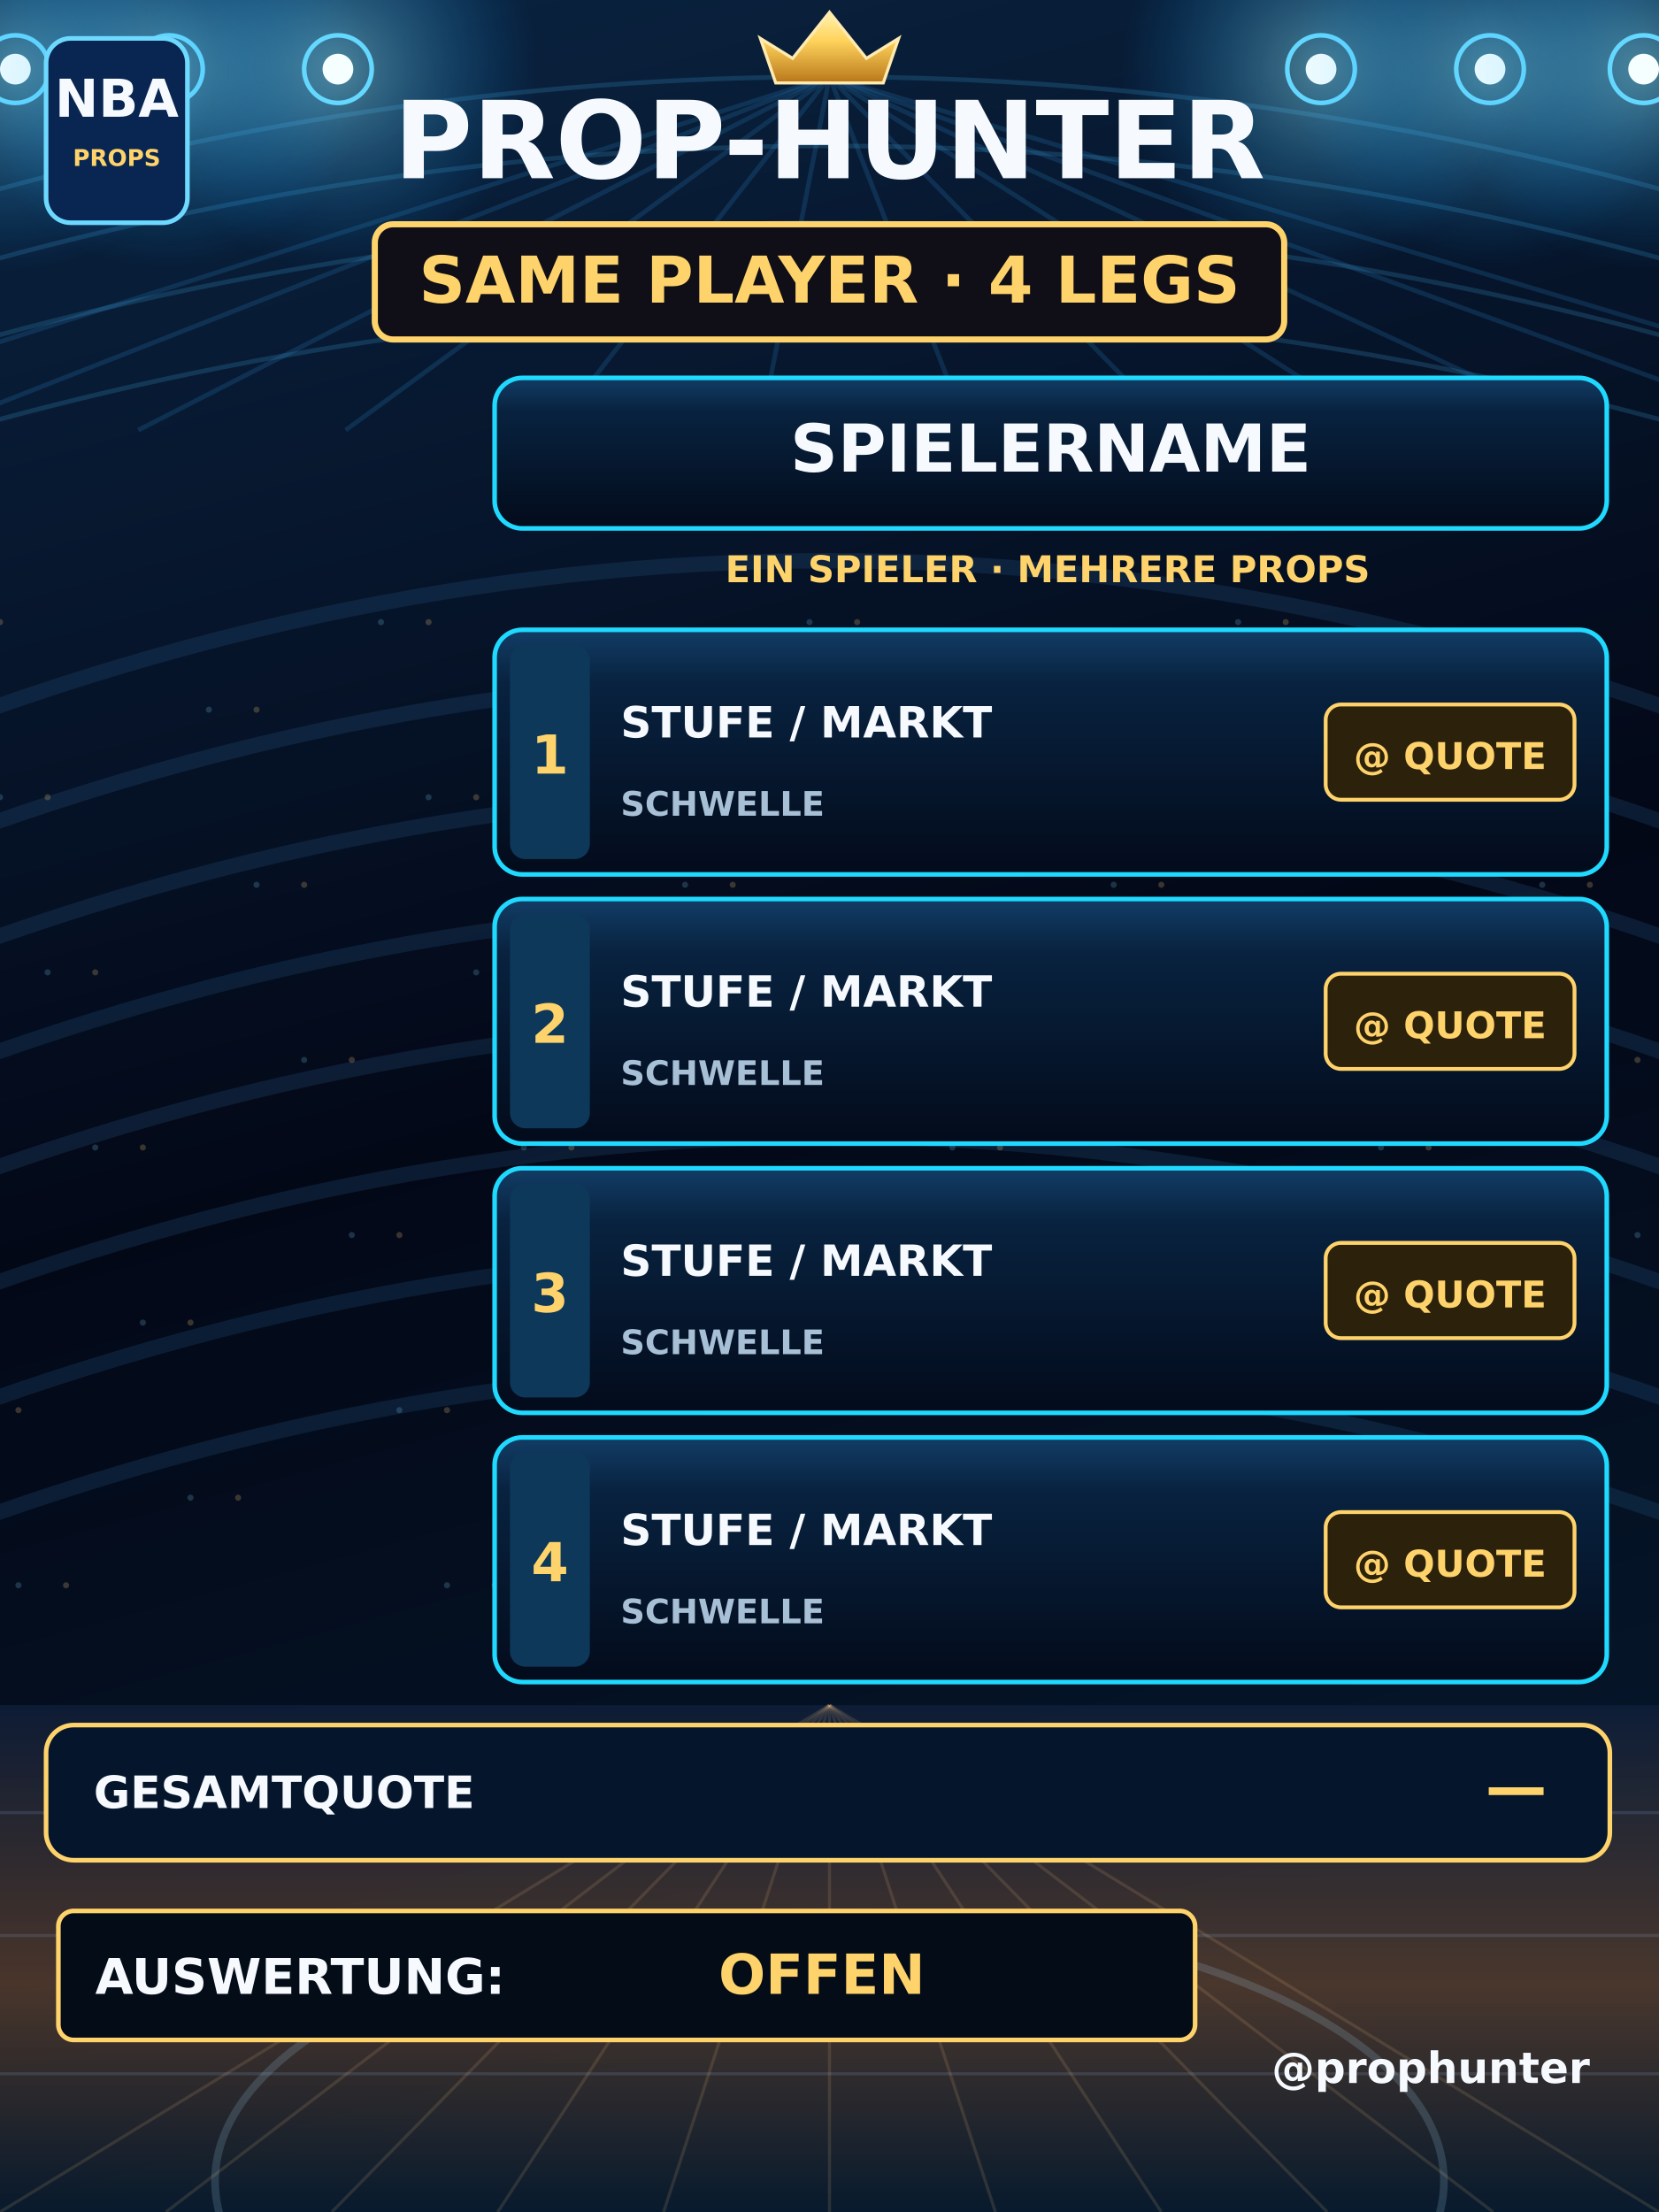
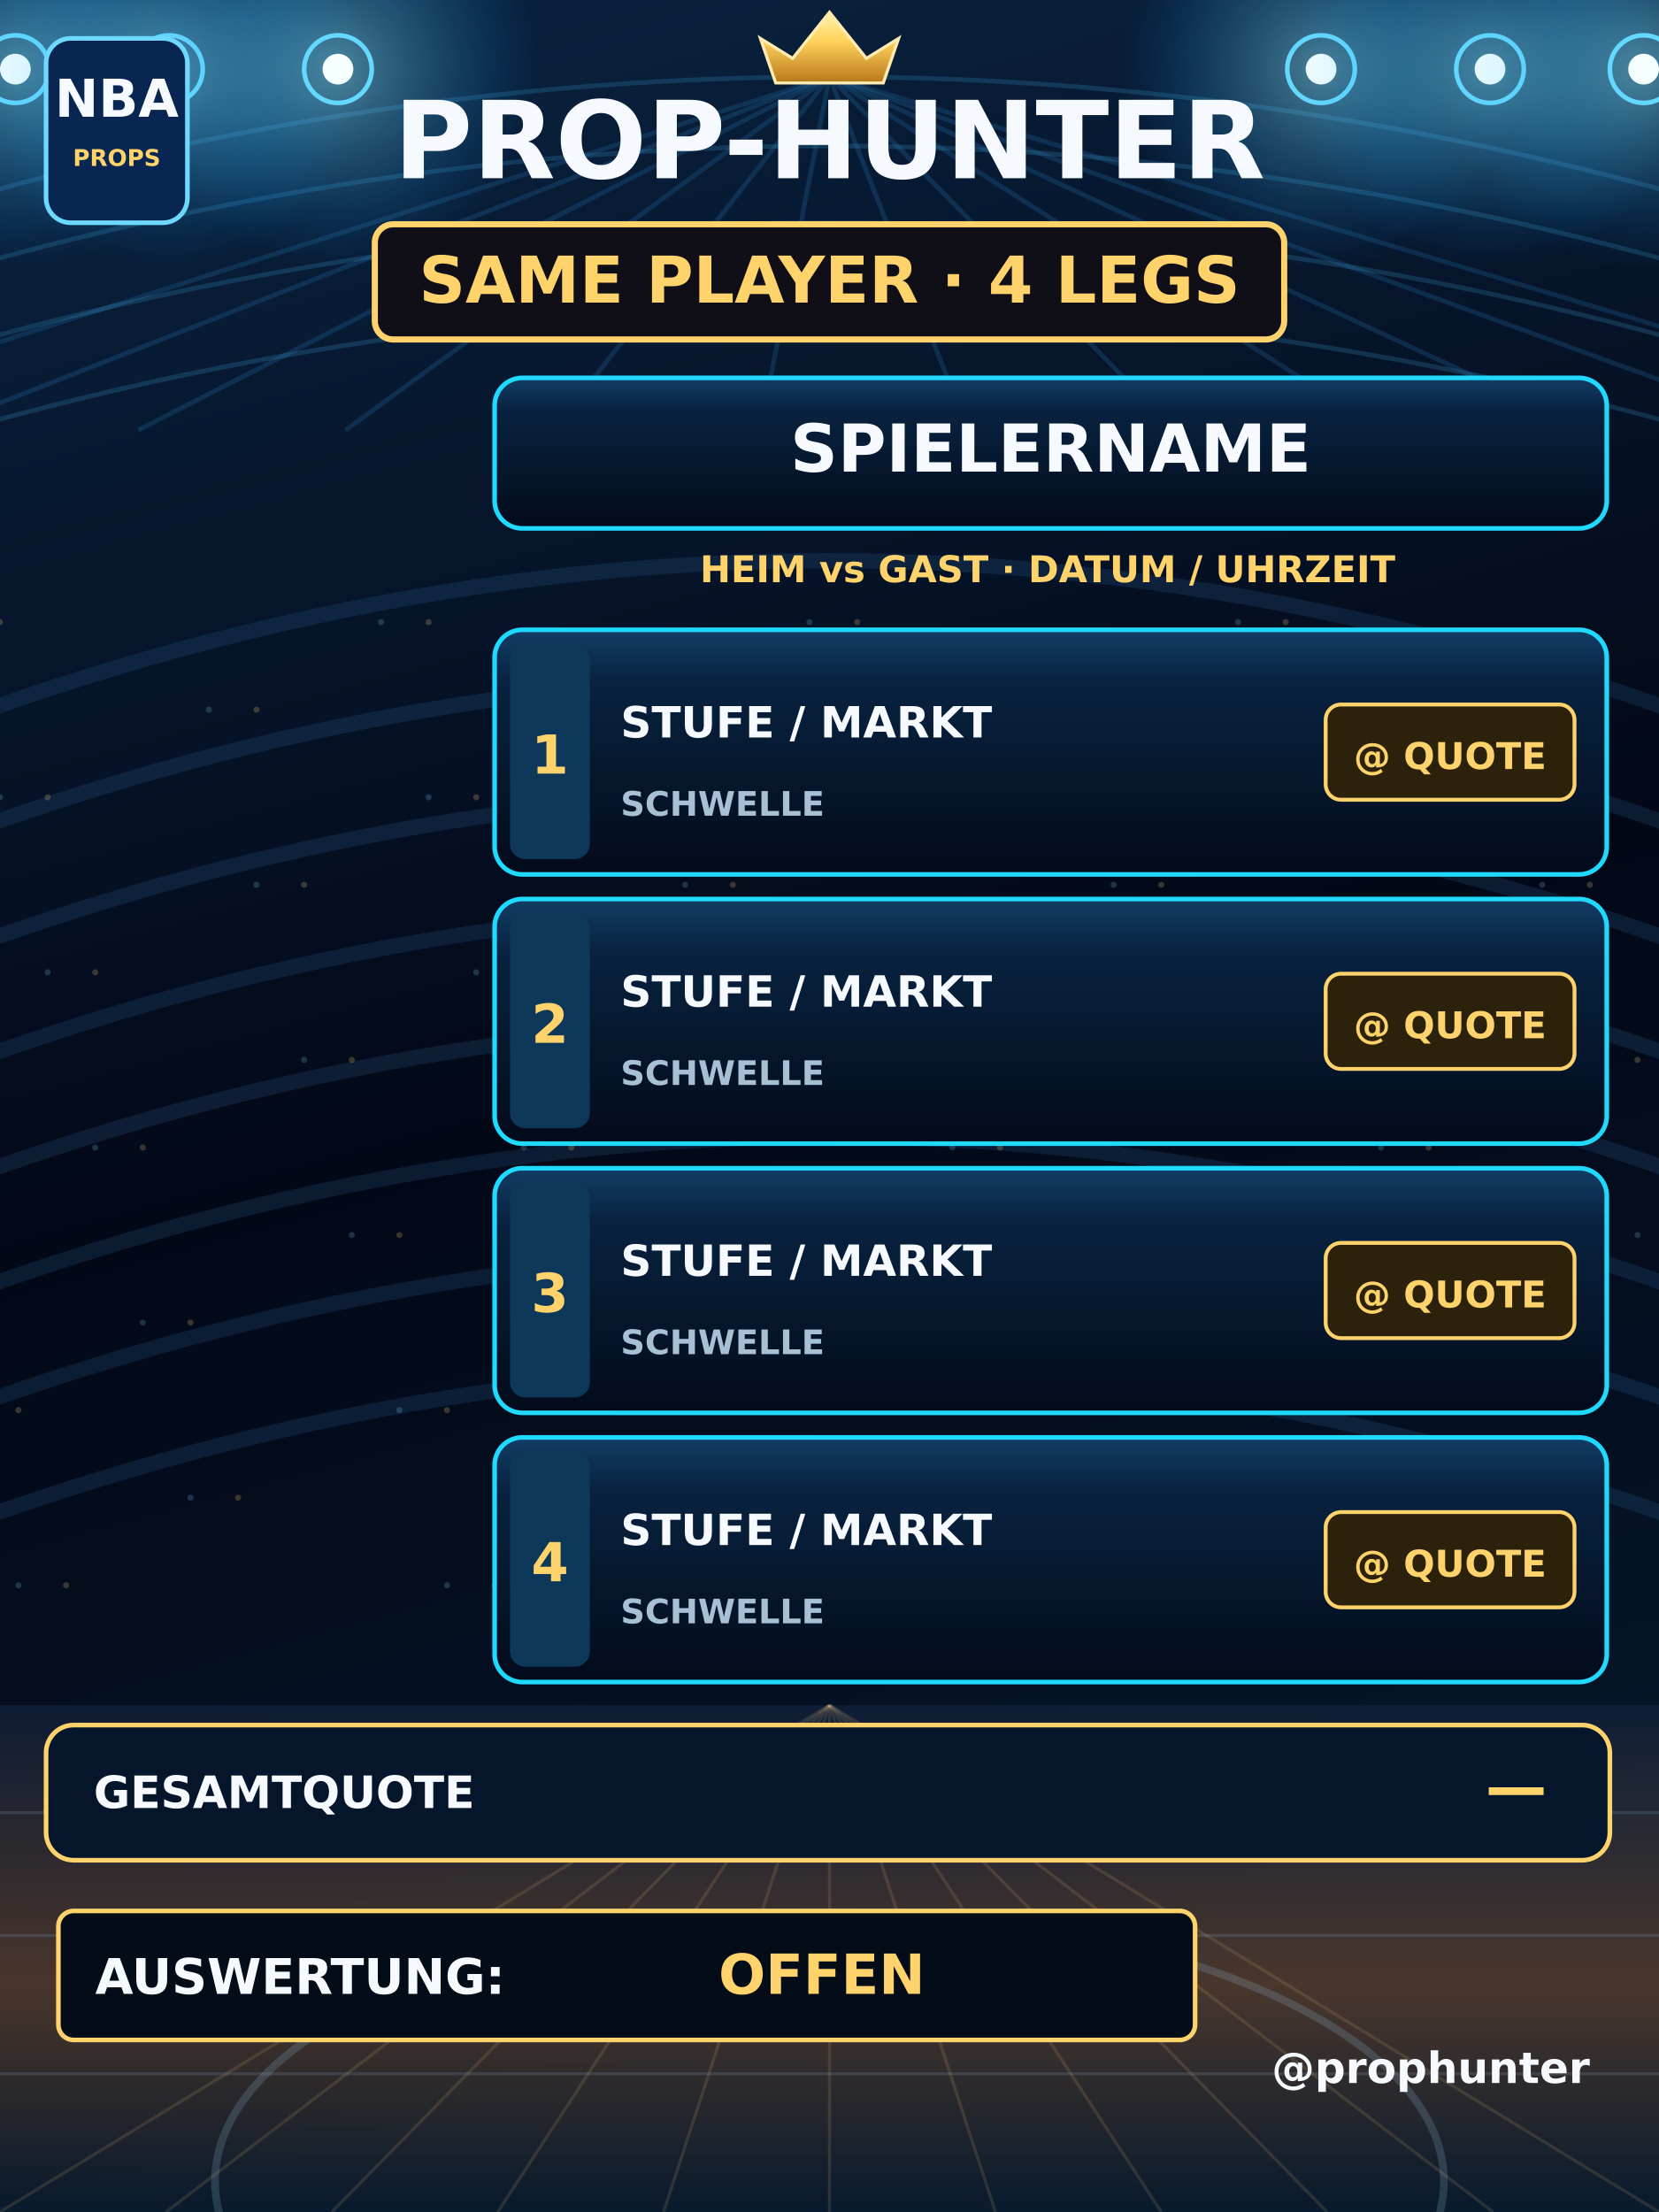
<svg xmlns="http://www.w3.org/2000/svg" width="1080" height="1440" viewBox="0 0 1080 1440">
  <defs>
    <linearGradient id="arena" x2=".2" y2="1">
      <stop stop-color="#0A2442" />
      <stop offset=".55" stop-color="#030817" />
      <stop offset="1" stop-color="#05172B" />
    </linearGradient>
    <linearGradient id="blue" x2="0" y2="1">
      <stop stop-color="#123D66" />
      <stop offset=".22" stop-color="#08223F" />
      <stop offset="1" stop-color="#030B1B" />
    </linearGradient>
    <linearGradient id="gold" x2="0" y2="1">
      <stop stop-color="#FFF3AE" />
      <stop offset=".4" stop-color="#FFD35C" />
      <stop offset="1" stop-color="#B8771A" />
    </linearGradient>
    <linearGradient id="court" x2="0" y2="1">
      <stop stop-color="#11213D" />
      <stop offset=".55" stop-color="#67442D" />
      <stop offset="1" stop-color="#091B2D" />
    </linearGradient>
    <radialGradient id="spot">
      <stop stop-color="#9AF2FF" stop-opacity=".46" />
      <stop offset="1" stop-color="#009AFF" stop-opacity="0" />
    </radialGradient>
  </defs>
  <g id="layer-arena-background">
    <rect x="0" y="0" width="1080" height="1440" rx="0" fill="url(#arena)" stroke="none" stroke-width="0" />
    <path d="M 540 50 L -180 280" stroke="#2476B1" stroke-opacity=".25" stroke-width="3" />
    <path d="M 540 50 L -45 280" stroke="#2476B1" stroke-opacity=".25" stroke-width="3" />
    <path d="M 540 50 L 90 280" stroke="#2476B1" stroke-opacity=".25" stroke-width="3" />
    <path d="M 540 50 L 225 280" stroke="#2476B1" stroke-opacity=".25" stroke-width="3" />
    <path d="M 540 50 L 360 280" stroke="#2476B1" stroke-opacity=".25" stroke-width="3" />
    <path d="M 540 50 L 495 280" stroke="#2476B1" stroke-opacity=".25" stroke-width="3" />
    <path d="M 540 50 L 630 280" stroke="#2476B1" stroke-opacity=".25" stroke-width="3" />
    <path d="M 540 50 L 765 280" stroke="#2476B1" stroke-opacity=".25" stroke-width="3" />
    <path d="M 540 50 L 900 280" stroke="#2476B1" stroke-opacity=".25" stroke-width="3" />
    <path d="M 540 50 L 1035 280" stroke="#2476B1" stroke-opacity=".25" stroke-width="3" />
    <path d="M 540 50 L 1170 280" stroke="#2476B1" stroke-opacity=".25" stroke-width="3" />
    <path d="M 540 50 L 1305 280" stroke="#2476B1" stroke-opacity=".25" stroke-width="3" />
    <path d="M -60 140 Q 540 -40 1140 140" stroke="#3B99CE" stroke-opacity=".23" stroke-width="3" fill="none" />
    <path d="M -60 185 Q 540 5 1140 185" stroke="#3B99CE" stroke-opacity=".23" stroke-width="3" fill="none" />
    <path d="M -60 235 Q 540 55 1140 235" stroke="#3B99CE" stroke-opacity=".23" stroke-width="3" fill="none" />
    <path d="M -60 290 Q 540 110 1140 290" stroke="#3B99CE" stroke-opacity=".23" stroke-width="3" fill="none" />
    <ellipse cx="10" cy="45" rx="130" ry="130" fill="url(#spot)" />
    <circle cx="10" cy="45" r="10" fill="#F6FFFF" />
    <circle cx="10" cy="45" r="22" stroke="#65D8FF" stroke-width="3" fill="none" />
    <ellipse cx="110" cy="45" rx="130" ry="130" fill="url(#spot)" />
    <circle cx="110" cy="45" r="10" fill="#F6FFFF" />
    <circle cx="110" cy="45" r="22" stroke="#65D8FF" stroke-width="3" fill="none" />
    <ellipse cx="220" cy="45" rx="130" ry="130" fill="url(#spot)" />
    <circle cx="220" cy="45" r="10" fill="#F6FFFF" />
    <circle cx="220" cy="45" r="22" stroke="#65D8FF" stroke-width="3" fill="none" />
    <ellipse cx="860" cy="45" rx="130" ry="130" fill="url(#spot)" />
    <circle cx="860" cy="45" r="10" fill="#F6FFFF" />
    <circle cx="860" cy="45" r="22" stroke="#65D8FF" stroke-width="3" fill="none" />
    <ellipse cx="970" cy="45" rx="130" ry="130" fill="url(#spot)" />
    <circle cx="970" cy="45" r="10" fill="#F6FFFF" />
    <circle cx="970" cy="45" r="22" stroke="#65D8FF" stroke-width="3" fill="none" />
    <ellipse cx="1070" cy="45" rx="130" ry="130" fill="url(#spot)" />
    <circle cx="1070" cy="45" r="10" fill="#F6FFFF" />
    <circle cx="1070" cy="45" r="22" stroke="#65D8FF" stroke-width="3" fill="none" />
    <path d="M -130 510 Q 540 220 1210 510" stroke="#2B6295" stroke-opacity=".22" stroke-width="10" fill="none" />
    <path d="M -130 585 Q 540 295 1210 585" stroke="#2B6295" stroke-opacity=".22" stroke-width="10" fill="none" />
    <path d="M -130 660 Q 540 370 1210 660" stroke="#2B6295" stroke-opacity=".22" stroke-width="10" fill="none" />
    <path d="M -130 735 Q 540 445 1210 735" stroke="#2B6295" stroke-opacity=".22" stroke-width="10" fill="none" />
    <path d="M -130 810 Q 540 520 1210 810" stroke="#2B6295" stroke-opacity=".22" stroke-width="10" fill="none" />
    <path d="M -130 885 Q 540 595 1210 885" stroke="#2B6295" stroke-opacity=".22" stroke-width="10" fill="none" />
    <path d="M -130 960 Q 540 670 1210 960" stroke="#2B6295" stroke-opacity=".22" stroke-width="10" fill="none" />
    <path d="M -130 1035 Q 540 745 1210 1035" stroke="#2B6295" stroke-opacity=".22" stroke-width="10" fill="none" />
    <circle cx="0" cy="405" r="2" fill="#FFCE79" opacity=".22" />
    <circle cx="248" cy="405" r="2" fill="#77C5E9" opacity=".22" />
    <circle cx="279" cy="405" r="2" fill="#FFCE79" opacity=".22" />
    <circle cx="527" cy="405" r="2" fill="#77C5E9" opacity=".22" />
    <circle cx="558" cy="405" r="2" fill="#FFCE79" opacity=".22" />
    <circle cx="806" cy="405" r="2" fill="#77C5E9" opacity=".22" />
    <circle cx="837" cy="405" r="2" fill="#FFCE79" opacity=".22" />
    <circle cx="1085" cy="405" r="2" fill="#77C5E9" opacity=".22" />
    <circle cx="136" cy="462" r="2" fill="#77C5E9" opacity=".22" />
    <circle cx="167" cy="462" r="2" fill="#FFCE79" opacity=".22" />
    <circle cx="415" cy="462" r="2" fill="#77C5E9" opacity=".22" />
    <circle cx="446" cy="462" r="2" fill="#FFCE79" opacity=".22" />
    <circle cx="694" cy="462" r="2" fill="#77C5E9" opacity=".22" />
    <circle cx="725" cy="462" r="2" fill="#FFCE79" opacity=".22" />
    <circle cx="973" cy="462" r="2" fill="#77C5E9" opacity=".22" />
    <circle cx="1004" cy="462" r="2" fill="#FFCE79" opacity=".22" />
    <circle cx="0" cy="519" r="2" fill="#77C5E9" opacity=".22" />
    <circle cx="31" cy="519" r="2" fill="#FFCE79" opacity=".22" />
    <circle cx="279" cy="519" r="2" fill="#77C5E9" opacity=".22" />
    <circle cx="310" cy="519" r="2" fill="#FFCE79" opacity=".22" />
    <circle cx="558" cy="519" r="2" fill="#77C5E9" opacity=".22" />
    <circle cx="589" cy="519" r="2" fill="#FFCE79" opacity=".22" />
    <circle cx="837" cy="519" r="2" fill="#77C5E9" opacity=".22" />
    <circle cx="868" cy="519" r="2" fill="#FFCE79" opacity=".22" />
    <circle cx="167" cy="576" r="2" fill="#77C5E9" opacity=".22" />
    <circle cx="198" cy="576" r="2" fill="#FFCE79" opacity=".22" />
    <circle cx="446" cy="576" r="2" fill="#77C5E9" opacity=".22" />
    <circle cx="477" cy="576" r="2" fill="#FFCE79" opacity=".22" />
    <circle cx="725" cy="576" r="2" fill="#77C5E9" opacity=".22" />
    <circle cx="756" cy="576" r="2" fill="#FFCE79" opacity=".22" />
    <circle cx="1004" cy="576" r="2" fill="#77C5E9" opacity=".22" />
    <circle cx="1035" cy="576" r="2" fill="#FFCE79" opacity=".22" />
    <circle cx="31" cy="633" r="2" fill="#77C5E9" opacity=".22" />
    <circle cx="62" cy="633" r="2" fill="#FFCE79" opacity=".22" />
    <circle cx="310" cy="633" r="2" fill="#77C5E9" opacity=".22" />
    <circle cx="341" cy="633" r="2" fill="#FFCE79" opacity=".22" />
    <circle cx="589" cy="633" r="2" fill="#77C5E9" opacity=".22" />
    <circle cx="620" cy="633" r="2" fill="#FFCE79" opacity=".22" />
    <circle cx="868" cy="633" r="2" fill="#77C5E9" opacity=".22" />
    <circle cx="899" cy="633" r="2" fill="#FFCE79" opacity=".22" />
    <circle cx="198" cy="690" r="2" fill="#77C5E9" opacity=".22" />
    <circle cx="229" cy="690" r="2" fill="#FFCE79" opacity=".22" />
    <circle cx="477" cy="690" r="2" fill="#77C5E9" opacity=".22" />
    <circle cx="508" cy="690" r="2" fill="#FFCE79" opacity=".22" />
    <circle cx="756" cy="690" r="2" fill="#77C5E9" opacity=".22" />
    <circle cx="787" cy="690" r="2" fill="#FFCE79" opacity=".22" />
    <circle cx="1035" cy="690" r="2" fill="#77C5E9" opacity=".22" />
    <circle cx="1066" cy="690" r="2" fill="#FFCE79" opacity=".22" />
    <circle cx="62" cy="747" r="2" fill="#77C5E9" opacity=".22" />
    <circle cx="93" cy="747" r="2" fill="#FFCE79" opacity=".22" />
    <circle cx="341" cy="747" r="2" fill="#77C5E9" opacity=".22" />
    <circle cx="372" cy="747" r="2" fill="#FFCE79" opacity=".22" />
    <circle cx="620" cy="747" r="2" fill="#77C5E9" opacity=".22" />
    <circle cx="651" cy="747" r="2" fill="#FFCE79" opacity=".22" />
    <circle cx="899" cy="747" r="2" fill="#77C5E9" opacity=".22" />
    <circle cx="930" cy="747" r="2" fill="#FFCE79" opacity=".22" />
    <circle cx="229" cy="804" r="2" fill="#77C5E9" opacity=".22" />
    <circle cx="260" cy="804" r="2" fill="#FFCE79" opacity=".22" />
    <circle cx="508" cy="804" r="2" fill="#77C5E9" opacity=".22" />
    <circle cx="539" cy="804" r="2" fill="#FFCE79" opacity=".22" />
    <circle cx="787" cy="804" r="2" fill="#77C5E9" opacity=".22" />
    <circle cx="818" cy="804" r="2" fill="#FFCE79" opacity=".22" />
    <circle cx="1066" cy="804" r="2" fill="#77C5E9" opacity=".22" />
    <circle cx="1097" cy="804" r="2" fill="#FFCE79" opacity=".22" />
    <circle cx="93" cy="861" r="2" fill="#77C5E9" opacity=".22" />
    <circle cx="124" cy="861" r="2" fill="#FFCE79" opacity=".22" />
    <circle cx="372" cy="861" r="2" fill="#77C5E9" opacity=".22" />
    <circle cx="403" cy="861" r="2" fill="#FFCE79" opacity=".22" />
    <circle cx="651" cy="861" r="2" fill="#77C5E9" opacity=".22" />
    <circle cx="682" cy="861" r="2" fill="#FFCE79" opacity=".22" />
    <circle cx="930" cy="861" r="2" fill="#77C5E9" opacity=".22" />
    <circle cx="961" cy="861" r="2" fill="#FFCE79" opacity=".22" />
    <circle cx="12" cy="918" r="2" fill="#FFCE79" opacity=".22" />
    <circle cx="260" cy="918" r="2" fill="#77C5E9" opacity=".22" />
    <circle cx="291" cy="918" r="2" fill="#FFCE79" opacity=".22" />
    <circle cx="539" cy="918" r="2" fill="#77C5E9" opacity=".22" />
    <circle cx="570" cy="918" r="2" fill="#FFCE79" opacity=".22" />
    <circle cx="818" cy="918" r="2" fill="#77C5E9" opacity=".22" />
    <circle cx="849" cy="918" r="2" fill="#FFCE79" opacity=".22" />
    <circle cx="1097" cy="918" r="2" fill="#77C5E9" opacity=".22" />
    <circle cx="124" cy="975" r="2" fill="#77C5E9" opacity=".22" />
    <circle cx="155" cy="975" r="2" fill="#FFCE79" opacity=".22" />
    <circle cx="403" cy="975" r="2" fill="#77C5E9" opacity=".22" />
    <circle cx="434" cy="975" r="2" fill="#FFCE79" opacity=".22" />
    <circle cx="682" cy="975" r="2" fill="#77C5E9" opacity=".22" />
    <circle cx="713" cy="975" r="2" fill="#FFCE79" opacity=".22" />
    <circle cx="961" cy="975" r="2" fill="#77C5E9" opacity=".22" />
    <circle cx="992" cy="975" r="2" fill="#FFCE79" opacity=".22" />
    <circle cx="12" cy="1032" r="2" fill="#77C5E9" opacity=".22" />
    <circle cx="43" cy="1032" r="2" fill="#FFCE79" opacity=".22" />
    <circle cx="291" cy="1032" r="2" fill="#77C5E9" opacity=".22" />
    <circle cx="322" cy="1032" r="2" fill="#FFCE79" opacity=".22" />
    <circle cx="570" cy="1032" r="2" fill="#77C5E9" opacity=".22" />
    <circle cx="601" cy="1032" r="2" fill="#FFCE79" opacity=".22" />
    <circle cx="849" cy="1032" r="2" fill="#77C5E9" opacity=".22" />
    <circle cx="880" cy="1032" r="2" fill="#FFCE79" opacity=".22" />
    <path d="M 0 1110 H 1080 V 1440 H 0 Z" fill="url(#court)" opacity=".7" />
    <path d="M 540 1110 L 0 1440" stroke="#FFCB85" stroke-opacity=".13" stroke-width="2" />
    <path d="M 540 1110 L 108 1440" stroke="#FFCB85" stroke-opacity=".13" stroke-width="2" />
    <path d="M 540 1110 L 216 1440" stroke="#FFCB85" stroke-opacity=".13" stroke-width="2" />
    <path d="M 540 1110 L 324 1440" stroke="#FFCB85" stroke-opacity=".13" stroke-width="2" />
    <path d="M 540 1110 L 432 1440" stroke="#FFCB85" stroke-opacity=".13" stroke-width="2" />
    <path d="M 540 1110 L 540 1440" stroke="#FFCB85" stroke-opacity=".13" stroke-width="2" />
    <path d="M 540 1110 L 648 1440" stroke="#FFCB85" stroke-opacity=".13" stroke-width="2" />
    <path d="M 540 1110 L 756 1440" stroke="#FFCB85" stroke-opacity=".13" stroke-width="2" />
    <path d="M 540 1110 L 864 1440" stroke="#FFCB85" stroke-opacity=".13" stroke-width="2" />
    <path d="M 540 1110 L 972 1440" stroke="#FFCB85" stroke-opacity=".13" stroke-width="2" />
    <path d="M 540 1110 L 1080 1440" stroke="#FFCB85" stroke-opacity=".13" stroke-width="2" />
    <path d="M 0 1180 H 1080" stroke="#9DCEFF" stroke-opacity=".14" stroke-width="2" />
    <path d="M 0 1260 H 1080" stroke="#9DCEFF" stroke-opacity=".14" stroke-width="2" />
    <path d="M 0 1350 H 1080" stroke="#9DCEFF" stroke-opacity=".14" stroke-width="2" />
    <ellipse cx="540" cy="1420" rx="400" ry="175" stroke="#A6D7F3" stroke-opacity=".18" stroke-width="5" fill="none" />
  </g>
  <g id="layer-branding">
    <rect x="30" y="25" width="92" height="120" rx="16" fill="#082651" stroke="#6ED9FF" stroke-width="3" />
    <text x="76" y="76" fill="#F6FAFF" font-family="DejaVu Sans,Arial,sans-serif" font-size="34" font-weight="800" text-anchor="middle">NBA</text>
    <text x="76" y="108" fill="#FFD36B" font-family="DejaVu Sans,Arial,sans-serif" font-size="15" font-weight="800" text-anchor="middle">PROPS</text>
    <polygon points="505,54 495,25 516,38 540,8 564,38 585,25 575,54" fill="url(#gold)" stroke="#FFEAB0" stroke-width="2" />
    <text x="540" y="116" fill="#F6FAFF" font-family="DejaVu Sans,Arial,sans-serif" font-size="70" font-weight="800" text-anchor="middle">PROP-HUNTER</text>
    <path d="M 260 127 H 820" stroke="url(#gold)" stroke-width="5" />
    <rect x="244" y="146" width="592" height="75" rx="12" fill="#100F17" stroke="#FFD36B" stroke-width="4" />
    <text x="540" y="197" fill="#FFD36B" font-family="DejaVu Sans,Arial,sans-serif" font-size="42" font-weight="800" text-anchor="middle">SAME PLAYER · 4 LEGS</text>
  </g>
  <g id="layer-player-background">
    <g id="slot-player_photo" data-image-slot="player_photo" data-x="0" data-y="220" data-width="315" data-height="770" data-frameless="true" />
  </g>
  <rect x="322" y="246" width="724" height="98" rx="18" fill="url(#blue)" stroke="#1FD9FF" stroke-width="3" />
  <text x="684" y="307" fill="#F6FAFF" font-family="DejaVu Sans,Arial,sans-serif" font-size="43" font-weight="800" text-anchor="middle" data-field="player_name">SPIELERNAME</text>
-   <text x="682" y="379" fill="#FFD36B" font-family="DejaVu Sans,Arial,sans-serif" font-size="24" font-weight="800" text-anchor="middle">EIN SPIELER · MEHRERE PROPS</text>
+   <text x="682" y="379" fill="#FFD36B" font-family="DejaVu Sans,Arial,sans-serif" font-size="24" font-weight="800" text-anchor="middle" data-field="game">HEIM vs GAST · DATUM / UHRZEIT</text>
  <g id="layer-legs">
    <rect x="322" y="410" width="724" height="159.25" rx="18" fill="url(#blue)" stroke="#1FD9FF" stroke-width="3" />
    <rect x="332" y="420" width="52" height="139.25" rx="10" fill="#0D385A" stroke="none" stroke-width="0" />
    <text x="358" y="503.625" fill="#FFD36B" font-family="DejaVu Sans,Arial,sans-serif" font-size="35" font-weight="800" text-anchor="middle">1</text>
    <text x="404" y="480.07" fill="#F6FAFF" font-family="DejaVu Sans,Arial,sans-serif" font-size="28" font-weight="800" text-anchor="start" data-field="leg_1_market">STUFE / MARKT</text>
    <text x="404" y="531.03" fill="#A8C0D5" font-family="DejaVu Sans,Arial,sans-serif" font-size="22" font-weight="800" text-anchor="start" data-field="leg_1_line">SCHWELLE</text>
    <rect x="863" y="458.625" width="162" height="62" rx="10" fill="#2C210B" stroke="#FFD36B" stroke-width="2.5" />
    <text x="944" y="500.625" fill="#FFD36B" font-family="DejaVu Sans,Arial,sans-serif" font-size="24" font-weight="800" text-anchor="middle" data-field="leg_1_odds">@ QUOTE</text>
    <rect x="322" y="585.25" width="724" height="159.25" rx="18" fill="url(#blue)" stroke="#1FD9FF" stroke-width="3" />
    <rect x="332" y="595.25" width="52" height="139.25" rx="10" fill="#0D385A" stroke="none" stroke-width="0" />
    <text x="358" y="678.875" fill="#FFD36B" font-family="DejaVu Sans,Arial,sans-serif" font-size="35" font-weight="800" text-anchor="middle">2</text>
    <text x="404" y="655.32" fill="#F6FAFF" font-family="DejaVu Sans,Arial,sans-serif" font-size="28" font-weight="800" text-anchor="start" data-field="leg_2_market">STUFE / MARKT</text>
    <text x="404" y="706.28" fill="#A8C0D5" font-family="DejaVu Sans,Arial,sans-serif" font-size="22" font-weight="800" text-anchor="start" data-field="leg_2_line">SCHWELLE</text>
    <rect x="863" y="633.875" width="162" height="62" rx="10" fill="#2C210B" stroke="#FFD36B" stroke-width="2.5" />
    <text x="944" y="675.875" fill="#FFD36B" font-family="DejaVu Sans,Arial,sans-serif" font-size="24" font-weight="800" text-anchor="middle" data-field="leg_2_odds">@ QUOTE</text>
    <rect x="322" y="760.5" width="724" height="159.25" rx="18" fill="url(#blue)" stroke="#1FD9FF" stroke-width="3" />
    <rect x="332" y="770.5" width="52" height="139.25" rx="10" fill="#0D385A" stroke="none" stroke-width="0" />
    <text x="358" y="854.125" fill="#FFD36B" font-family="DejaVu Sans,Arial,sans-serif" font-size="35" font-weight="800" text-anchor="middle">3</text>
    <text x="404" y="830.57" fill="#F6FAFF" font-family="DejaVu Sans,Arial,sans-serif" font-size="28" font-weight="800" text-anchor="start" data-field="leg_3_market">STUFE / MARKT</text>
    <text x="404" y="881.53" fill="#A8C0D5" font-family="DejaVu Sans,Arial,sans-serif" font-size="22" font-weight="800" text-anchor="start" data-field="leg_3_line">SCHWELLE</text>
    <rect x="863" y="809.125" width="162" height="62" rx="10" fill="#2C210B" stroke="#FFD36B" stroke-width="2.5" />
    <text x="944" y="851.125" fill="#FFD36B" font-family="DejaVu Sans,Arial,sans-serif" font-size="24" font-weight="800" text-anchor="middle" data-field="leg_3_odds">@ QUOTE</text>
    <rect x="322" y="935.75" width="724" height="159.25" rx="18" fill="url(#blue)" stroke="#1FD9FF" stroke-width="3" />
    <rect x="332" y="945.75" width="52" height="139.25" rx="10" fill="#0D385A" stroke="none" stroke-width="0" />
    <text x="358" y="1029.375" fill="#FFD36B" font-family="DejaVu Sans,Arial,sans-serif" font-size="35" font-weight="800" text-anchor="middle">4</text>
    <text x="404" y="1005.82" fill="#F6FAFF" font-family="DejaVu Sans,Arial,sans-serif" font-size="28" font-weight="800" text-anchor="start" data-field="leg_4_market">STUFE / MARKT</text>
    <text x="404" y="1056.78" fill="#A8C0D5" font-family="DejaVu Sans,Arial,sans-serif" font-size="22" font-weight="800" text-anchor="start" data-field="leg_4_line">SCHWELLE</text>
    <rect x="863" y="984.375" width="162" height="62" rx="10" fill="#2C210B" stroke="#FFD36B" stroke-width="2.5" />
    <text x="944" y="1026.375" fill="#FFD36B" font-family="DejaVu Sans,Arial,sans-serif" font-size="24" font-weight="800" text-anchor="middle" data-field="leg_4_odds">@ QUOTE</text>
  </g>
  <g id="layer-combination">
    <rect x="30" y="1123" width="1018" height="88" rx="18" fill="#05162C" stroke="#FFD36B" stroke-width="3" />
    <text x="61" y="1177" fill="#F6FAFF" font-family="DejaVu Sans,Arial,sans-serif" font-size="29" font-weight="800" text-anchor="start">GESAMTQUOTE</text>
    <text x="1007" y="1177" fill="#FFD36B" font-family="DejaVu Sans,Arial,sans-serif" font-size="40" font-weight="800" text-anchor="end" data-field="total_odds">—</text>
  </g>
  <g id="layer-settlement">
    <rect x="38" y="1244" width="740" height="84" rx="10" fill="#040C17" stroke="#FFD36B" stroke-width="3" />
    <text x="62" y="1298" fill="#F6FAFF" font-family="DejaVu Sans,Arial,sans-serif" font-size="32" font-weight="800" text-anchor="start">AUSWERTUNG:</text>
    <text x="535" y="1298" fill="#FFD36B" font-family="DejaVu Sans,Arial,sans-serif" font-size="36" font-weight="800" text-anchor="middle" data-field="settlement">OFFEN</text>
    <text x="1035" y="1356" fill="#F6FAFF" font-family="DejaVu Sans,Arial,sans-serif" font-size="28" font-weight="800" text-anchor="end">@prophunter</text>
  </g>
</svg>
